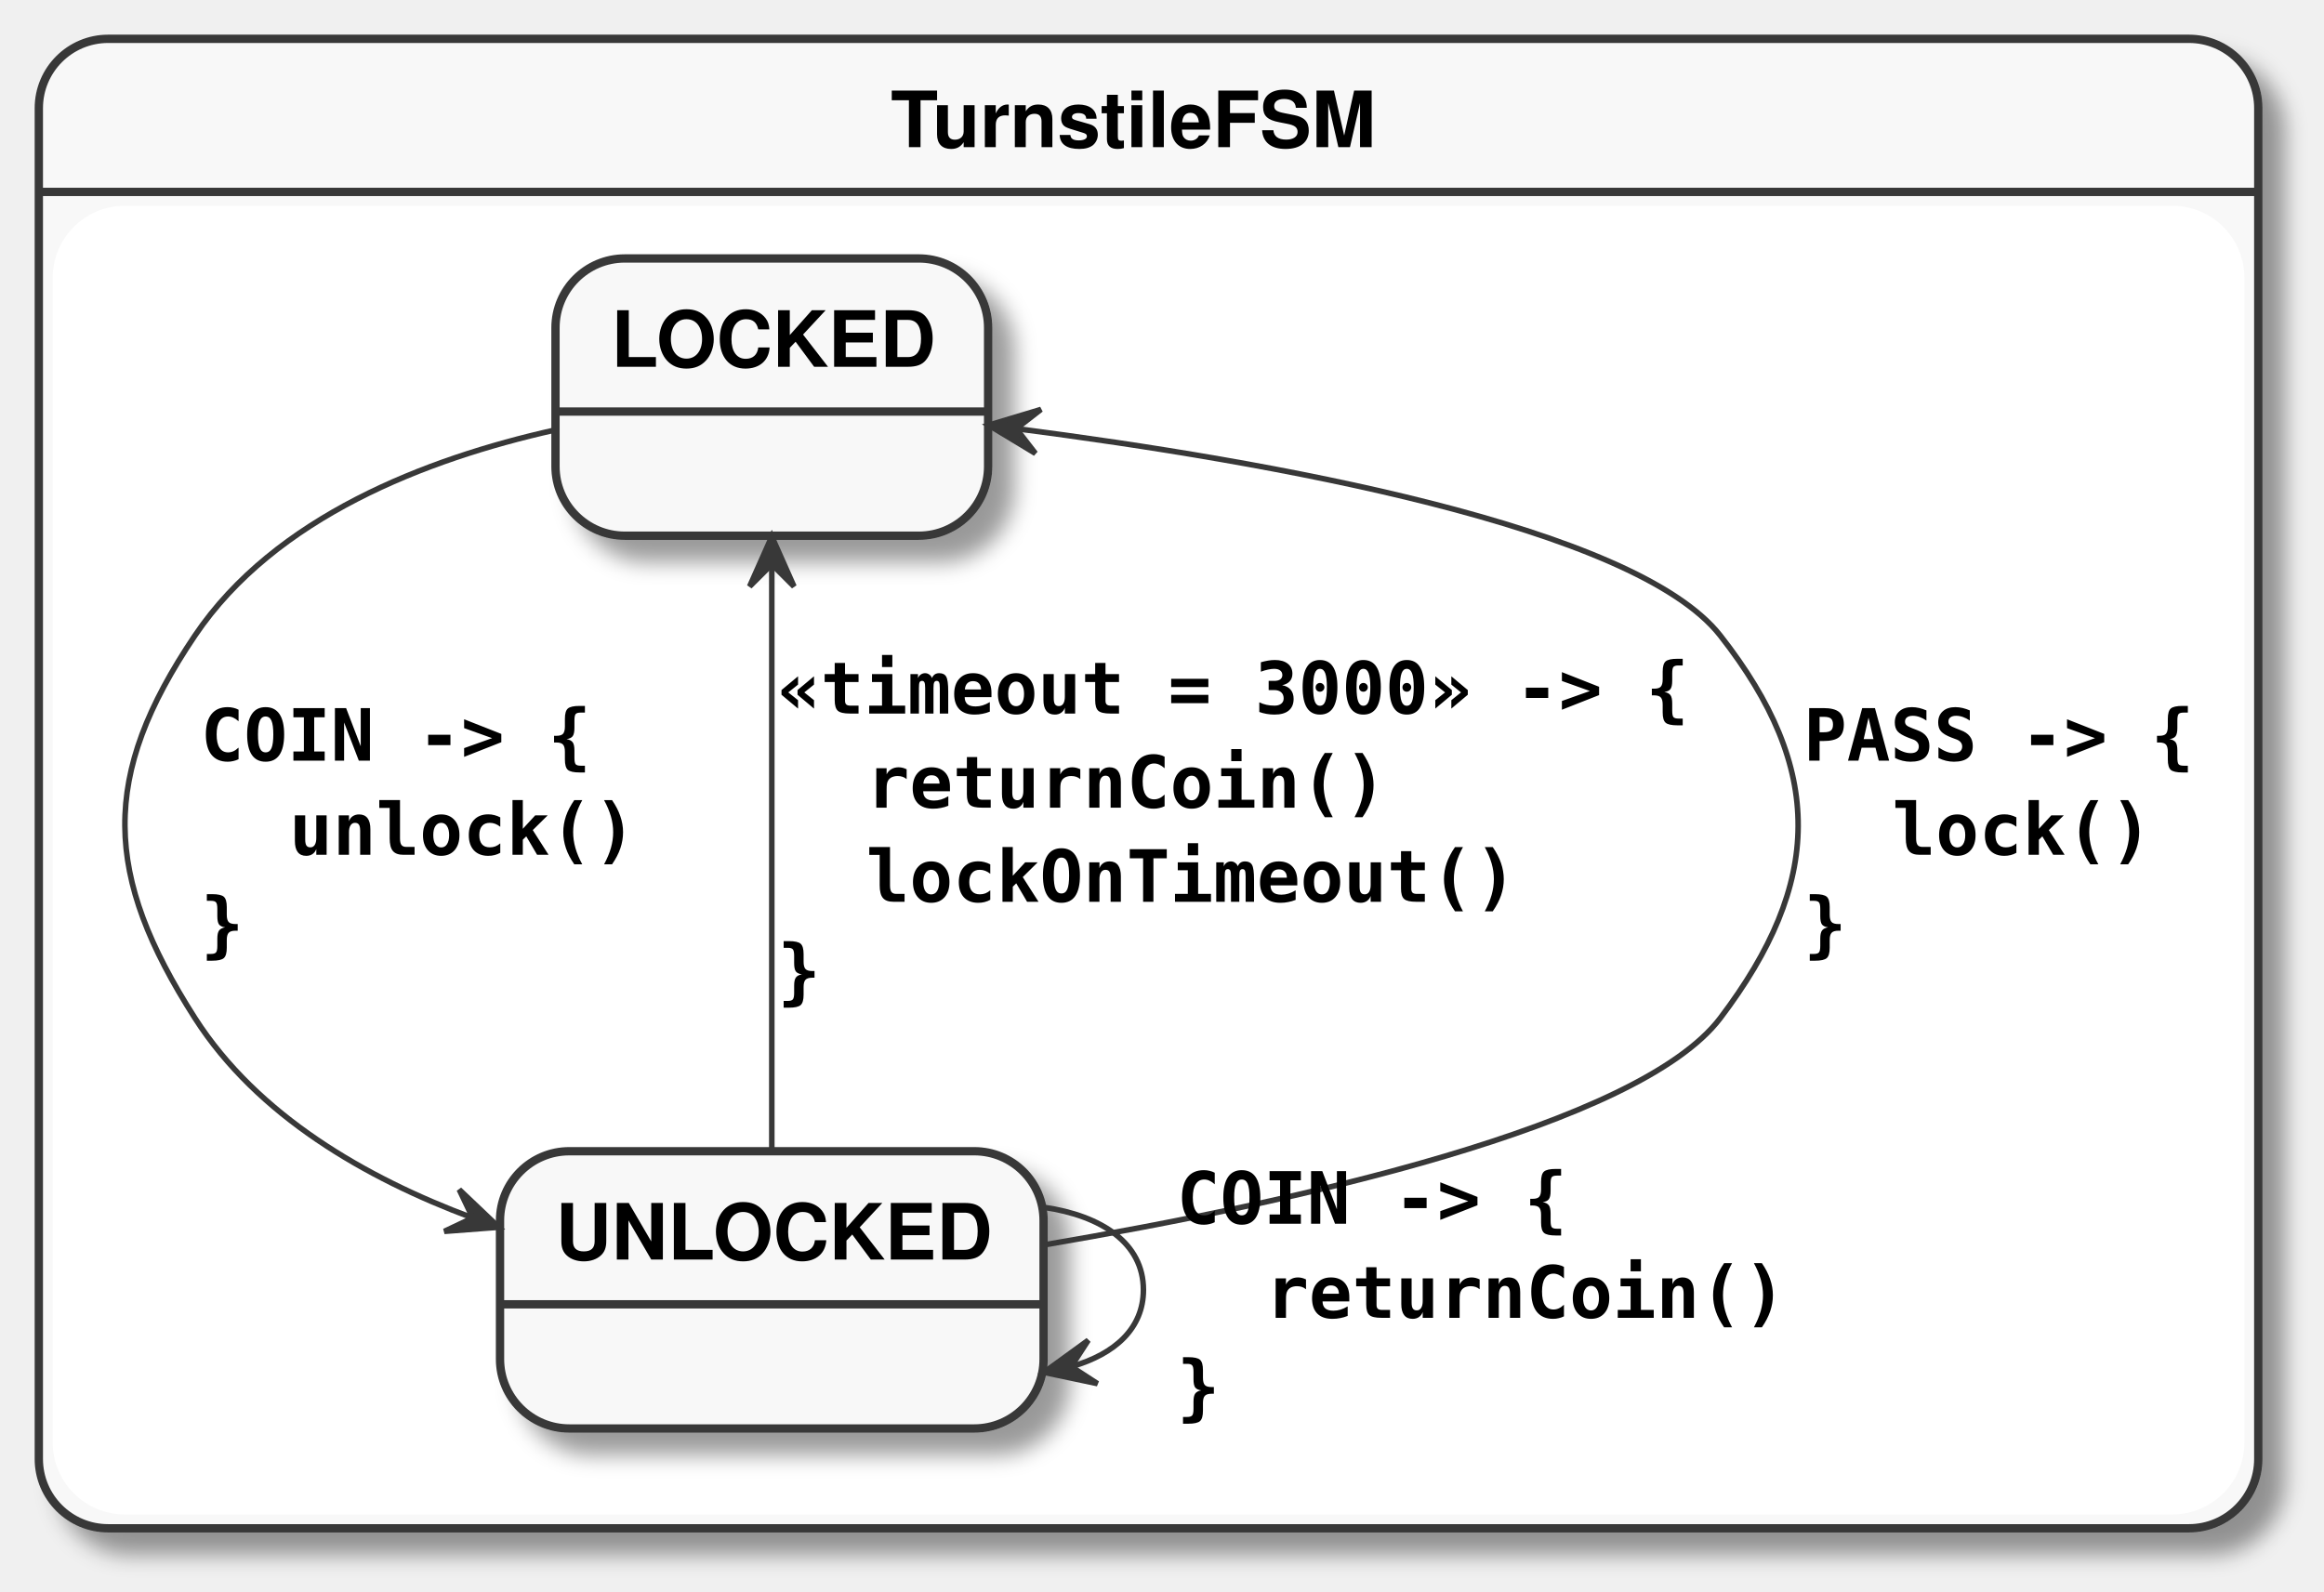
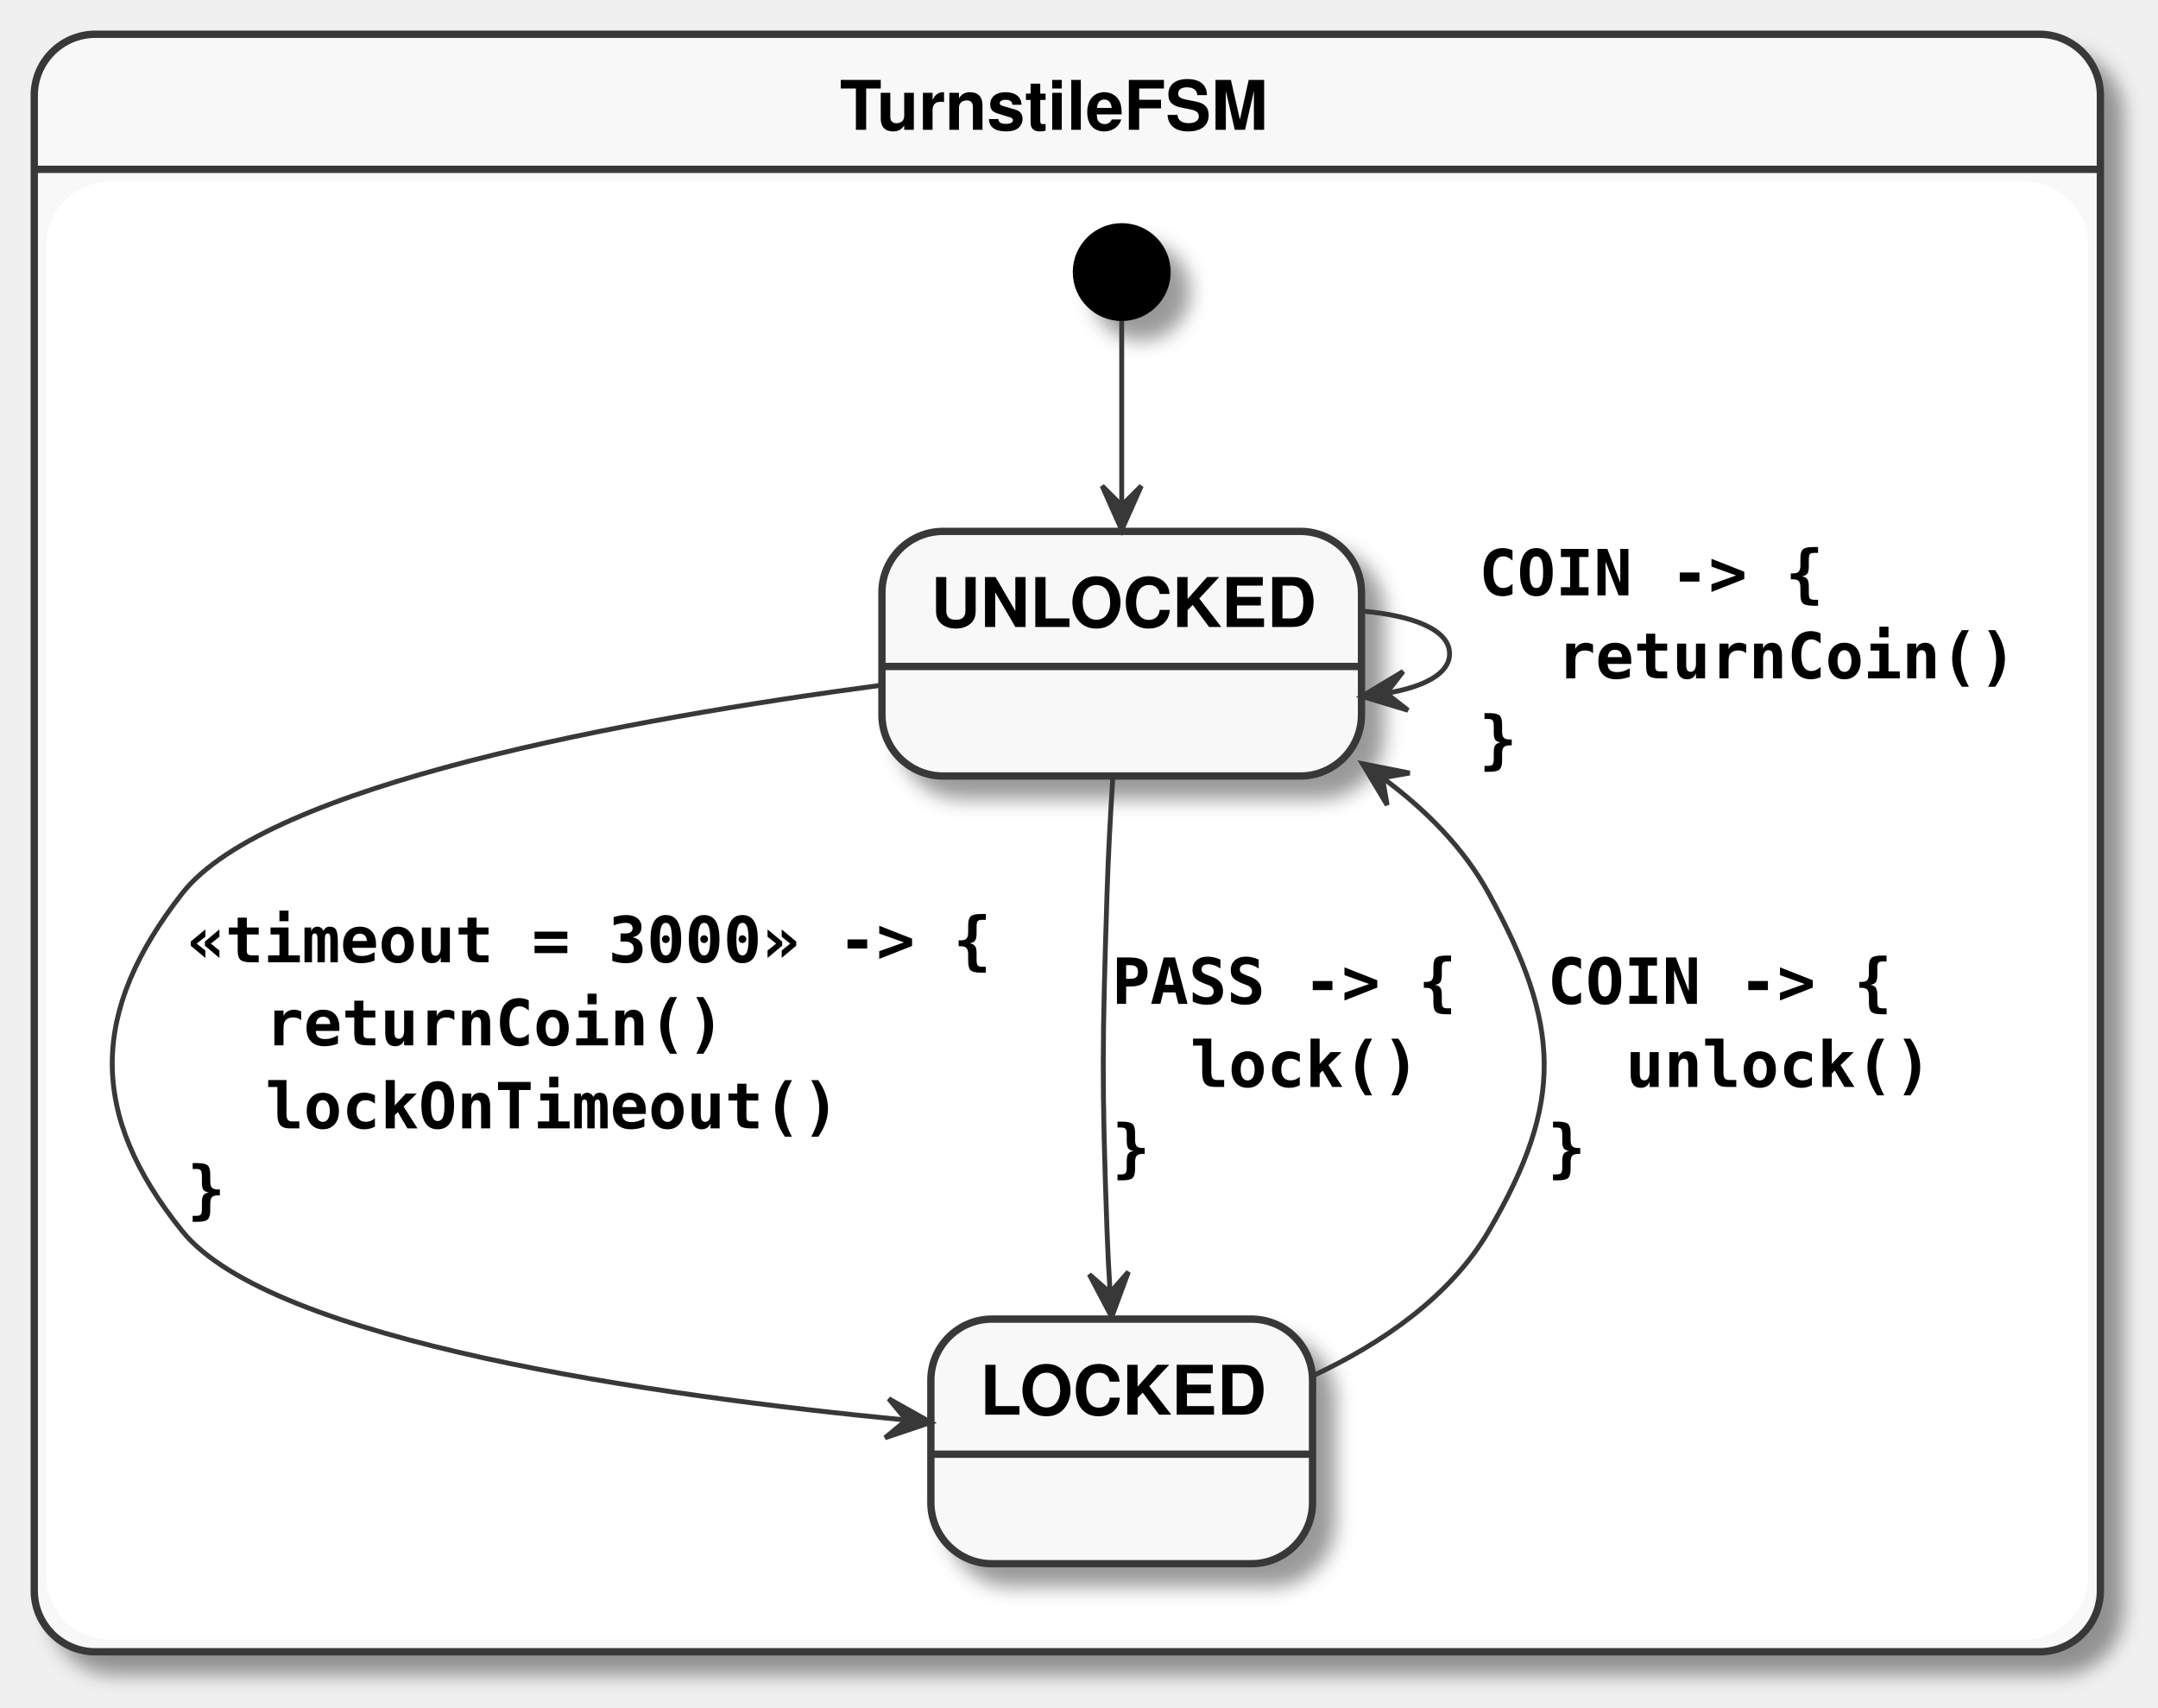
- <svg xmlns="http://www.w3.org/2000/svg" contentScriptType="application/ecmascript" contentStyleType="text/css" height="287px" preserveAspectRatio="none" style="width:419px;height:287px;background:#FFFFFF;" version="1.1" viewBox="0 0 419 287" width="419px" zoomAndPan="magnify">
+ <svg xmlns="http://www.w3.org/2000/svg" contentScriptType="application/ecmascript" contentStyleType="text/css" height="349px" preserveAspectRatio="none" style="width:441px;height:349px;background:#FFFFFF;" version="1.1" viewBox="0 0 441 349" width="441px" zoomAndPan="magnify">
  <defs>
-     <filter height="300%" id="f1ss3ty8k1lqjz" width="300%" x="-1" y="-1">
+     <filter height="300%" id="f408t6a0a8lij" width="300%" x="-1" y="-1">
      <feGaussianBlur result="blurOut" stdDeviation="2.0" />
      <feColorMatrix in="blurOut" result="blurOut2" type="matrix" values="0 0 0 0 0 0 0 0 0 0 0 0 0 0 0 0 0 0 .4 0" />
      <feOffset dx="4.0" dy="4.0" in="blurOut2" result="blurOut3" />
      <feBlend in="SourceGraphic" in2="blurOut3" mode="normal" />
    </filter>
  </defs>
  <g>
-     <rect fill="#F8F8F8" filter="url(#f1ss3ty8k1lqjz)" height="268.609" rx="12.5" ry="12.5" style="stroke:#383838;stroke-width:1.5;" width="400.15" x="7" y="7" />
-     <rect fill="#FFFFFF" height="235" rx="12.5" ry="12.5" style="stroke:#FFFFFF;stroke-width:1.0;" width="394.15" x="10" y="37.609" />
-     <line style="stroke:#383838;stroke-width:1.5;" x1="7" x2="407.15" y1="34.609" y2="34.609" />
-     <text fill="#000000" font-family="Helvetica" font-size="14" font-weight="bold" lengthAdjust="spacing" textLength="93" x="160.575" y="26.533">TurnstileFSM</text>
+     <rect fill="#F8F8F8" filter="url(#f408t6a0a8lij)" height="330.609" rx="12.5" ry="12.5" style="stroke:#383838;stroke-width:1.5;" width="422.228" x="7" y="7" />
+     <rect fill="#FFFFFF" height="297" rx="12.5" ry="12.5" style="stroke:#FFFFFF;stroke-width:1.0;" width="416.228" x="10" y="37.609" />
+     <line style="stroke:#383838;stroke-width:1.5;" x1="7" x2="429.228" y1="34.609" y2="34.609" />
+     <text fill="#000000" font-family="Helvetica" font-size="14" font-weight="bold" lengthAdjust="spacing" textLength="93" x="171.614" y="26.533">TurnstileFSM</text>
+     <ellipse cx="229.228" cy="55.609" fill="#000000" filter="url(#f408t6a0a8lij)" rx="10" ry="10" style="stroke:none;stroke-width:1.0;" />
+     <g id="TurnstileFSM.UNLOCKED">
+       <rect fill="#F8F8F8" filter="url(#f408t6a0a8lij)" height="50" rx="12.5" ry="12.5" style="stroke:#383838;stroke-width:1.5;" width="98" x="180.228" y="108.609" />
+       <line style="stroke:#383838;stroke-width:1.5;" x1="180.228" x2="278.228" y1="136.219" y2="136.219" />
+       <text fill="#000000" font-family="Helvetica" font-size="14" font-weight="bold" lengthAdjust="spacing" textLength="78" x="190.228" y="128.143">UNLOCKED</text>
+     </g>
    <g id="TurnstileFSM.LOCKED">
-       <rect fill="#F8F8F8" filter="url(#f1ss3ty8k1lqjz)" height="50" rx="12.5" ry="12.5" style="stroke:#383838;stroke-width:1.5;" width="78" x="100.15" y="46.609" />
-       <line style="stroke:#383838;stroke-width:1.5;" x1="100.15" x2="178.15" y1="74.219" y2="74.219" />
-       <text fill="#000000" font-family="Helvetica" font-size="14" font-weight="bold" lengthAdjust="spacing" textLength="58" x="110.15" y="66.143">LOCKED</text>
+       <rect fill="#F8F8F8" filter="url(#f408t6a0a8lij)" height="50" rx="12.5" ry="12.5" style="stroke:#383838;stroke-width:1.5;" width="78" x="190.228" y="269.609" />
+       <line style="stroke:#383838;stroke-width:1.5;" x1="190.228" x2="268.228" y1="297.219" y2="297.219" />
+       <text fill="#000000" font-family="Helvetica" font-size="14" font-weight="bold" lengthAdjust="spacing" textLength="58" x="200.228" y="289.143">LOCKED</text>
    </g>
-     <g id="TurnstileFSM.UNLOCKED">
-       <rect fill="#F8F8F8" filter="url(#f1ss3ty8k1lqjz)" height="50" rx="12.5" ry="12.5" style="stroke:#383838;stroke-width:1.5;" width="98" x="90.15" y="207.609" />
-       <line style="stroke:#383838;stroke-width:1.5;" x1="90.15" x2="188.15" y1="235.219" y2="235.219" />
-       <text fill="#000000" font-family="Helvetica" font-size="14" font-weight="bold" lengthAdjust="spacing" textLength="78" x="100.15" y="227.143">UNLOCKED</text>
-     </g>
-     <path d="M99.966,77.569 C76.933,82.721 49.58,93.22 35.151,114.609 C18,140.031 18.623,157.777 35.151,183.609 C46.414,201.213 65.957,212.453 85.083,219.587 " fill="none" id="LOCKED-to-UNLOCKED" style="stroke:#383838;stroke-width:1.0;" />
-     <polygon fill="#383838" points="89.931,221.314,82.795,214.526,85.221,219.636,80.111,222.062,89.931,221.314" style="stroke:#383838;stroke-width:1.0;" />
-     <text fill="#000000" font-family="monospace" font-size="13" font-weight="bold" lengthAdjust="spacing" textLength="72" x="36.151" y="137.179">COIN -&gt; {</text>
-     <text fill="#000000" font-family="monospace" font-size="13" font-weight="bold" lengthAdjust="spacing" textLength="64" x="52.151" y="154.153">unlock()</text>
-     <text fill="#000000" font-family="monospace" font-size="13" font-weight="bold" lengthAdjust="spacing" textLength="8" x="36.151" y="171.126">}</text>
-     <path d="M139.15,207.494 C139.15,179.177 139.15,132.224 139.15,101.855 " fill="none" id="UNLOCKED-to-LOCKED" style="stroke:#383838;stroke-width:1.0;" />
-     <polygon fill="#383838" points="139.15,96.758,135.15,105.758,139.15,101.758,143.15,105.758,139.15,96.758" style="stroke:#383838;stroke-width:1.0;" />
-     <text fill="#000000" font-family="monospace" font-size="13" font-weight="bold" lengthAdjust="spacing" textLength="168" x="140.15" y="128.679">«timeout = 3000» -&gt; {</text>
-     <text fill="#000000" font-family="monospace" font-size="13" font-weight="bold" lengthAdjust="spacing" textLength="96" x="156.15" y="145.653">returnCoin()</text>
-     <text fill="#000000" font-family="monospace" font-size="13" font-weight="bold" lengthAdjust="spacing" textLength="120" x="156.15" y="162.626">lockOnTimeout()</text>
-     <text fill="#000000" font-family="monospace" font-size="13" font-weight="bold" lengthAdjust="spacing" textLength="8" x="140.15" y="179.6">}</text>
-     <path d="M188.246,224.5 C233.356,216.844 295.389,203.084 310.15,183.609 C328.674,159.169 329.073,138.742 310.15,114.609 C294.667,94.862 228.716,83.169 183.395,77.322 " fill="none" id="UNLOCKED-to-LOCKED-1" style="stroke:#383838;stroke-width:1.0;" />
-     <polygon fill="#383838" points="178.251,76.672,186.679,81.769,183.212,77.299,187.682,73.833,178.251,76.672" style="stroke:#383838;stroke-width:1.0;" />
-     <text fill="#000000" font-family="monospace" font-size="13" font-weight="bold" lengthAdjust="spacing" textLength="72" x="325.15" y="137.179">PASS -&gt; {</text>
-     <text fill="#000000" font-family="monospace" font-size="13" font-weight="bold" lengthAdjust="spacing" textLength="48" x="341.15" y="154.153">lock()</text>
-     <text fill="#000000" font-family="monospace" font-size="13" font-weight="bold" lengthAdjust="spacing" textLength="8" x="325.15" y="171.126">}</text>
-     <path d="M188.231,217.731 C198.636,219.242 206.15,224.201 206.15,232.609 C206.15,239.572 200.997,244.17 193.316,246.403 " fill="none" id="UNLOCKED-to-UNLOCKED" style="stroke:#383838;stroke-width:1.0;" />
-     <polygon fill="#383838" points="188.231,247.488,197.868,249.523,193.121,246.445,196.199,241.699,188.231,247.488" style="stroke:#383838;stroke-width:1.0;" />
-     <text fill="#000000" font-family="monospace" font-size="13" font-weight="bold" lengthAdjust="spacing" textLength="72" x="212.15" y="220.679">COIN -&gt; {</text>
-     <text fill="#000000" font-family="monospace" font-size="13" font-weight="bold" lengthAdjust="spacing" textLength="96" x="228.15" y="237.653">returnCoin()</text>
-     <text fill="#000000" font-family="monospace" font-size="13" font-weight="bold" lengthAdjust="spacing" textLength="8" x="212.15" y="254.626">}</text>
+     <path d="M229.228,65.626 C229.228,74.859 229.228,89.713 229.228,103.09 " fill="none" id="*start*TurnstileFSM-to-UNLOCKED" style="stroke:#383838;stroke-width:1.0;" />
+     <polygon fill="#383838" points="229.228,108.322,233.228,99.322,229.228,103.322,225.228,99.322,229.228,108.322" style="stroke:#383838;stroke-width:1.0;" />
+     <path d="M268.457,281.12 C282.264,274.623 296.305,265.128 304.228,251.609 C319.735,225.152 318.951,209.511 304.228,182.609 C299.126,173.286 291.355,165.508 282.717,159.119 " fill="none" id="LOCKED-to-UNLOCKED" style="stroke:#383838;stroke-width:1.0;" />
+     <polygon fill="#383838" points="278.414,156.093,283.474,164.543,282.504,158.97,288.077,158,278.414,156.093" style="stroke:#383838;stroke-width:1.0;" />
+     <text fill="#000000" font-family="monospace" font-size="13" font-weight="bold" lengthAdjust="spacing" textLength="72" x="316.228" y="205.179">COIN -&gt; {</text>
+     <text fill="#000000" font-family="monospace" font-size="13" font-weight="bold" lengthAdjust="spacing" textLength="64" x="332.228" y="222.153">unlock()</text>
+     <text fill="#000000" font-family="monospace" font-size="13" font-weight="bold" lengthAdjust="spacing" textLength="8" x="316.228" y="239.126">}</text>
+     <path d="M179.843,140.085 C128.939,146.866 54.62,160.334 37.229,182.609 C18.356,206.781 18,227.72 37.229,251.609 C55.431,274.224 134.259,285.331 185.079,290.237 " fill="none" id="UNLOCKED-to-LOCKED" style="stroke:#383838;stroke-width:1.0;" />
+     <polygon fill="#383838" points="190.213,290.721,181.628,285.895,185.235,290.252,180.878,293.86,190.213,290.721" style="stroke:#383838;stroke-width:1.0;" />
+     <text fill="#000000" font-family="monospace" font-size="13" font-weight="bold" lengthAdjust="spacing" textLength="168" x="38.229" y="196.679">«timeout = 3000» -&gt; {</text>
+     <text fill="#000000" font-family="monospace" font-size="13" font-weight="bold" lengthAdjust="spacing" textLength="96" x="54.229" y="213.653">returnCoin()</text>
+     <text fill="#000000" font-family="monospace" font-size="13" font-weight="bold" lengthAdjust="spacing" textLength="120" x="54.229" y="230.626">lockOnTimeout()</text>
+     <text fill="#000000" font-family="monospace" font-size="13" font-weight="bold" lengthAdjust="spacing" textLength="8" x="38.229" y="247.6">}</text>
+     <path d="M227.407,159.014 C226.923,166.572 226.468,174.931 226.228,182.609 C225.271,213.261 225.135,220.962 226.228,251.609 C226.371,255.616 226.59,259.834 226.847,263.988 " fill="none" id="UNLOCKED-to-LOCKED-1" style="stroke:#383838;stroke-width:1.0;" />
+     <polygon fill="#383838" points="227.189,269.195,230.591,259.952,226.862,264.206,222.608,260.477,227.189,269.195" style="stroke:#383838;stroke-width:1.0;" />
+     <text fill="#000000" font-family="monospace" font-size="13" font-weight="bold" lengthAdjust="spacing" textLength="72" x="227.228" y="205.179">PASS -&gt; {</text>
+     <text fill="#000000" font-family="monospace" font-size="13" font-weight="bold" lengthAdjust="spacing" textLength="48" x="243.228" y="222.153">lock()</text>
+     <text fill="#000000" font-family="monospace" font-size="13" font-weight="bold" lengthAdjust="spacing" textLength="8" x="227.228" y="239.126">}</text>
+     <path d="M278.309,124.9 C288.714,125.784 296.228,128.687 296.228,133.609 C296.228,137.685 291.075,140.376 283.394,141.683 " fill="none" id="UNLOCKED-to-UNLOCKED" style="stroke:#383838;stroke-width:1.0;" />
+     <polygon fill="#383838" points="278.309,142.318,287.736,145.172,283.271,141.698,286.744,137.233,278.309,142.318" style="stroke:#383838;stroke-width:1.0;" />
+     <text fill="#000000" font-family="monospace" font-size="13" font-weight="bold" lengthAdjust="spacing" textLength="72" x="302.228" y="121.679">COIN -&gt; {</text>
+     <text fill="#000000" font-family="monospace" font-size="13" font-weight="bold" lengthAdjust="spacing" textLength="96" x="318.228" y="138.653">returnCoin()</text>
+     <text fill="#000000" font-family="monospace" font-size="13" font-weight="bold" lengthAdjust="spacing" textLength="8" x="302.228" y="155.626">}</text>
  </g>
</svg>
